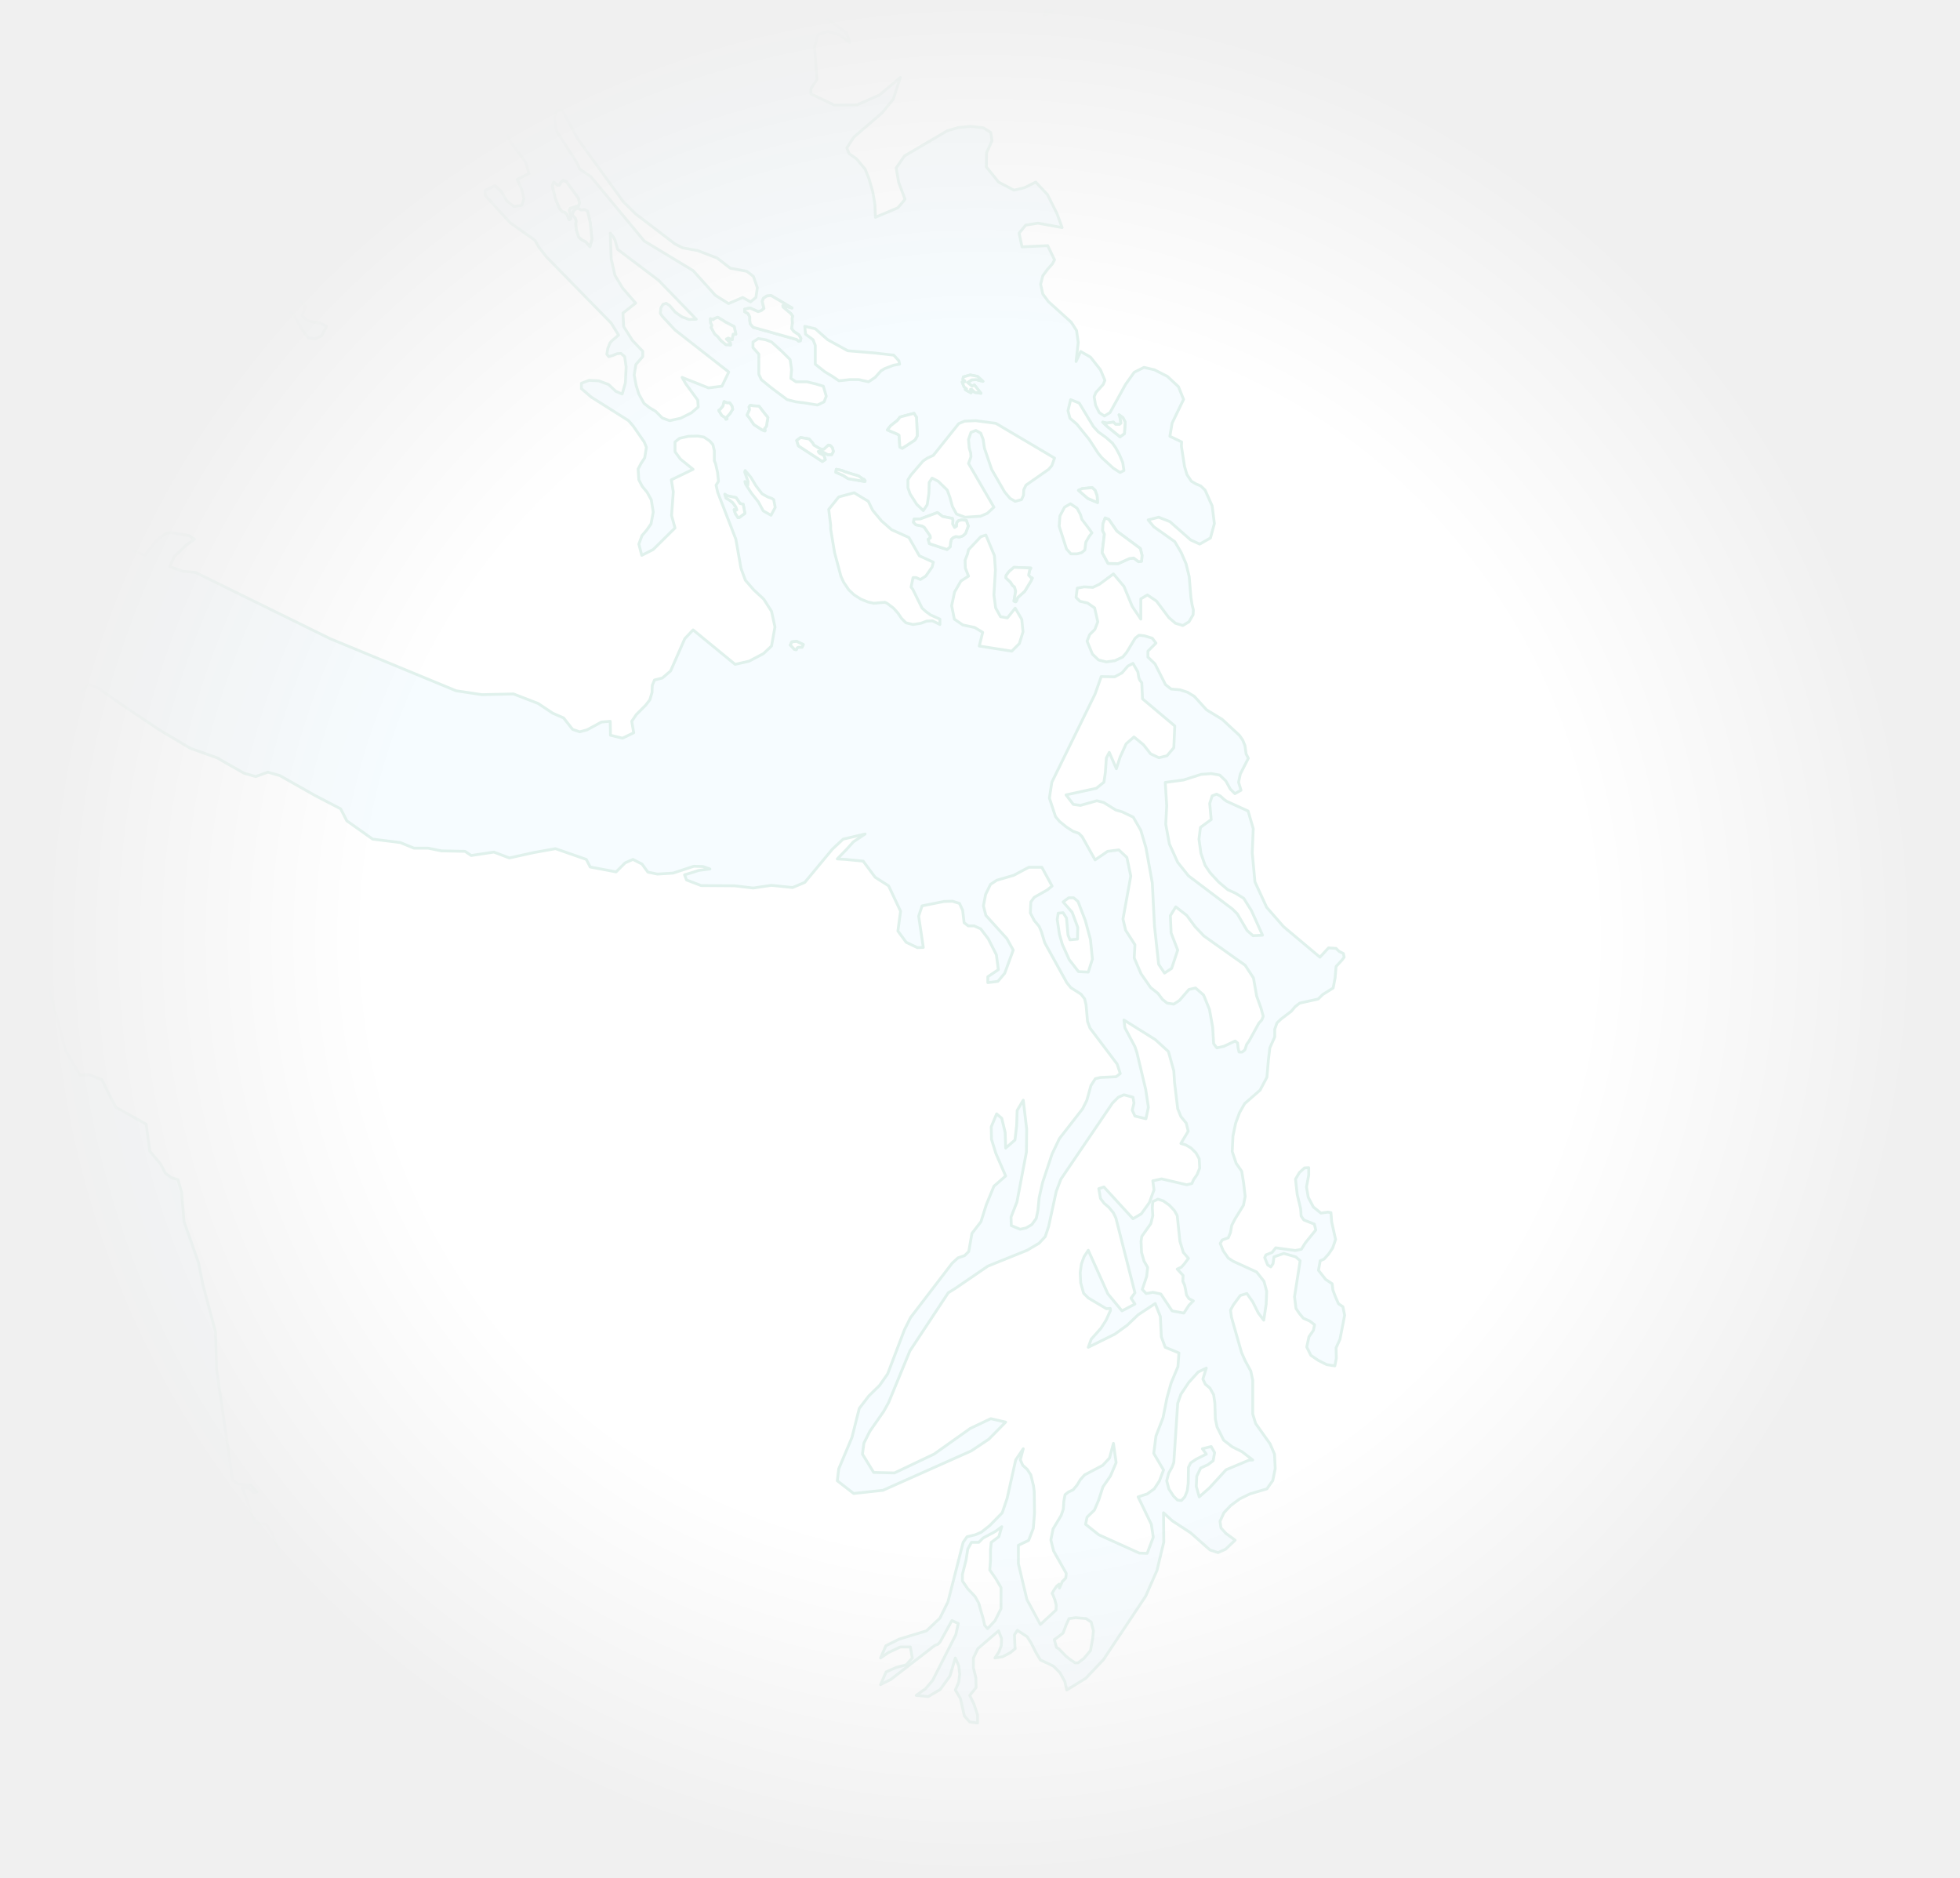
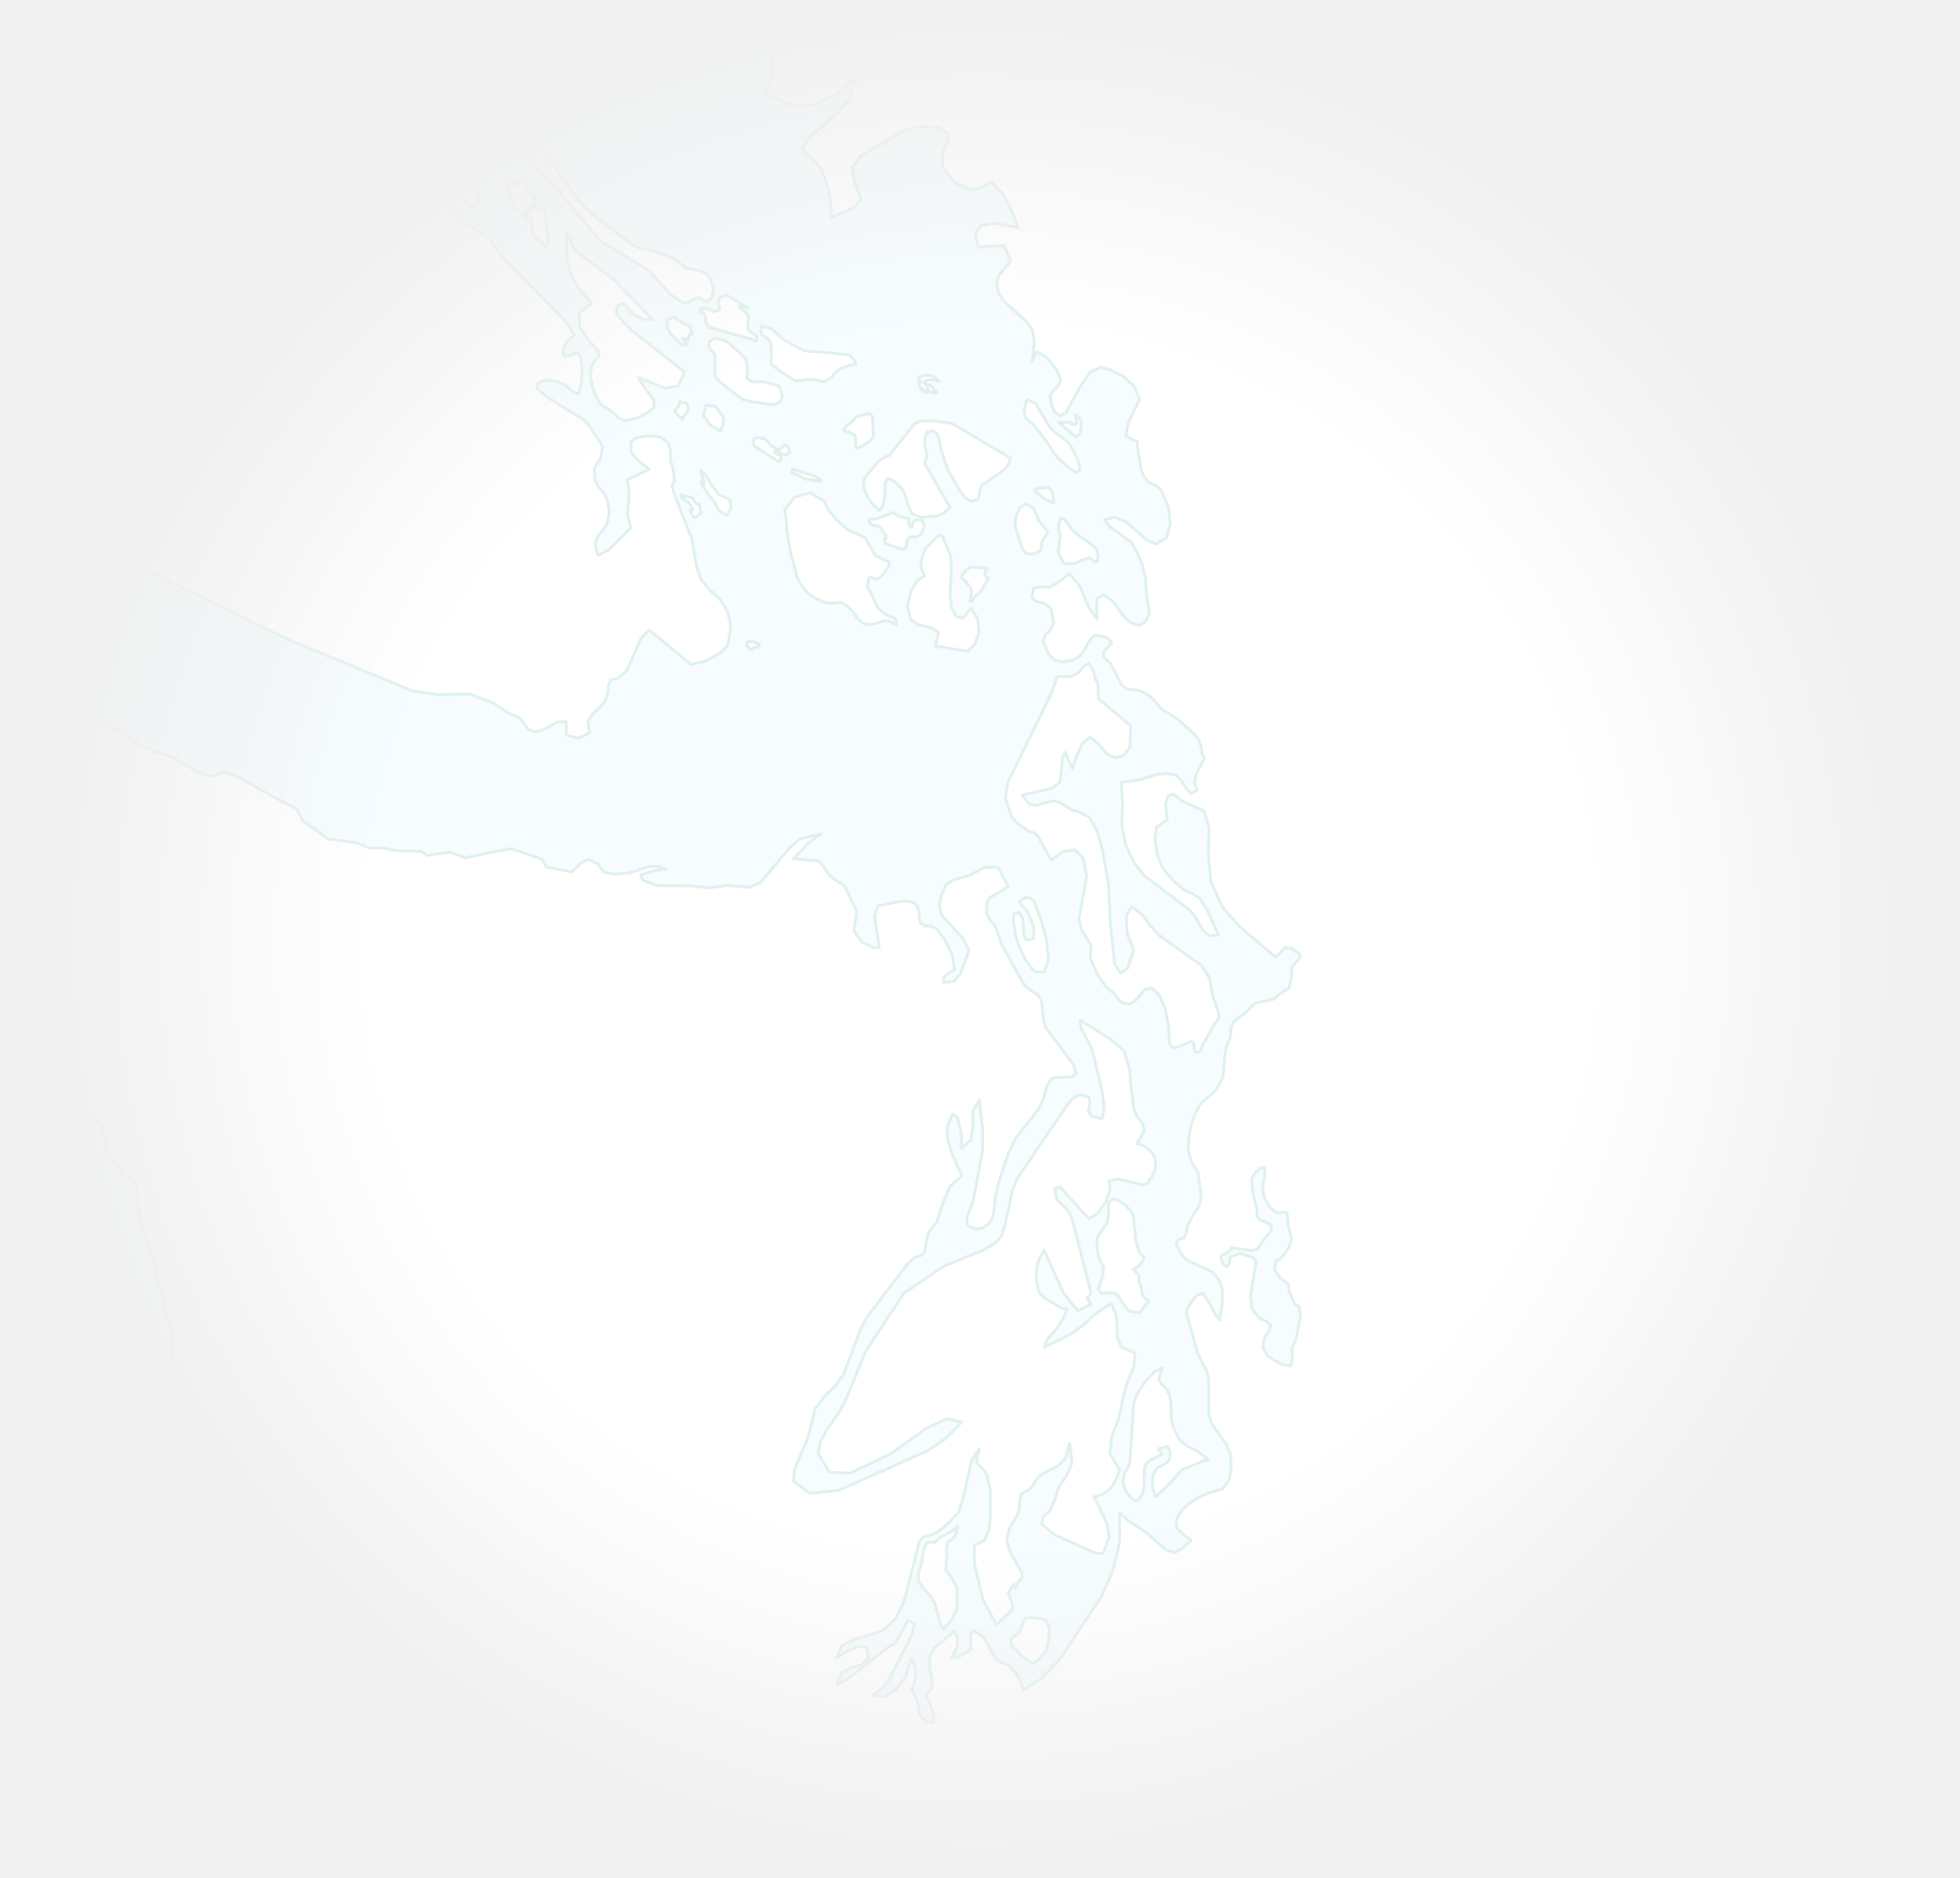
<svg xmlns="http://www.w3.org/2000/svg" width="802" height="768" viewBox="0 0 802 768">
  <style>
    
    .land { fill: #ffffff; }
    .water { fill: #f6fcff; }
    .shore { stroke: #e0f1ec; }
  </style>
  <defs>
    <radialGradient id="fade" gradientUnits="userSpaceOnUse" cx="401" cy="384" r="384">
      <stop offset="0.65" stop-color="white" />
      <stop offset="1" stop-color="white" stop-opacity="0" />
    </radialGradient>
    <mask id="map-fade">
      <rect width="802" height="768" fill="url(#fade)" />
    </mask>
  </defs>
  <g mask="url(#map-fade)">
    <rect class="water" width="802" height="768" />
-     <g transform="translate(-40 0)" fill-rule="evenodd" stroke-width="1.15" stroke-linejoin="round">
+     <g transform="translate(-58 0)" fill-rule="evenodd" stroke-width="1.15" stroke-linejoin="round">
      <g class="land shore">
        <path d="M844.0 -2.0 844.0 770.0 179.2 770.0 178.8 768.3 175.3 756.5 176.1 752.5 179.3 748.1 183.8 752.0 182.3 759.1 186.7 765.2 187.7 770.0 189.4 770.0 190.8 769.8 191.3 770.0 200.2 770.0 200.1 767.6 198.6 764.8 196.5 761.5 191.0 764.1 191.5 759.7 193.2 754.8 196.1 752.6 201.8 752.2 204.9 750.8 211.2 746.2 228.5 738.7 243.2 733.1 240.0 731.1 236.4 732.5 231.5 729.7 213.9 730.1 212.7 728.8 215.0 728.7 219.8 726.4 210.7 725.1 200.5 725.2 199.1 721.9 200.5 717.0 197.3 711.0 193.2 709.4 189.2 708.0 183.9 706.9 178.2 706.3 173.4 708.6 171.5 712.2 172.0 714.5 174.0 719.4 173.9 724.1 173.6 727.2 174.0 730.3 175.2 733.8 176.8 737.1 179.5 736.6 180.8 737.7 180.6 741.3 177.1 738.8 173.7 737.7 171.5 738.4 170.4 739.8 170.4 742.4 168.3 743.2 165.0 743.8 165.7 740.6 165.5 738.4 165.6 734.8 166.4 725.9 166.4 706.6 165.9 698.7 164.9 685.8 160.5 660.0 157.9 647.5 154.5 635.8 151.3 627.2 148.9 623.5 144.2 623.2 143.2 619.9 139.2 608.6 141.9 608.8 143.7 610.6 145.1 610.4 142.7 607.6 137.3 607.1 135.2 605.6 128.6 560.1 128.2 545.0 123.0 525.5 121.2 516.5 115.3 499.8 114.3 487.8 112.8 482.6 110.1 481.8 107.6 479.9 105.7 476.2 101.3 471.0 99.8 459.9 87.4 453.0 84.2 446.8 81.7 441.7 76.3 439.6 72.8 440.0 66.7 429.5 62.9 414.7 59.5 403.0 57.1 391.1 54.8 376.2 55.7 367.9 48.6 352.0 46.1 345.5 49.4 343.6 53.5 338.6 55.7 331.7 55.7 330.0 54.6 327.8 52.3 321.3 52.7 320.0 55.8 319.2 57.2 315.7 57.1 308.9 57.8 306.0 61.0 301.1 61.7 297.8 59.8 296.3 60.0 293.4 58.1 292.8 55.8 292.0 52.9 288.9 49.6 285.6 47.0 281.1 47.6 275.9 54.2 274.9 61.7 276.5 66.7 277.4 70.7 281.9 73.2 282.8 76.3 280.0 80.2 281.5 89.4 288.0 105.2 298.6 117.8 306.1 129.0 310.1 131.0 311.3 139.8 316.3 144.6 317.7 149.6 315.9 154.5 317.3 169.0 325.5 179.4 330.9 181.9 335.8 192.5 343.3 203.8 344.7 209.4 347.0 215.2 347.0 220.6 348.1 230.3 348.3 232.8 350.0 242.1 348.6 248.4 351.0 258.4 348.8 267.3 347.2 279.9 351.6 281.5 354.7 292.1 356.7 295.8 353.0 299.0 351.6 302.7 353.5 305.1 356.8 309.0 357.6 315.4 357.2 323.9 354.4 327.6 354.5 330.5 355.5 325.9 356.1 322.8 357.1 320.1 357.9 320.9 360.0 326.9 362.3 340.6 362.4 348.2 363.3 355.6 362.2 364.3 363.1 369.3 361.0 380.6 347.4 385.0 343.3 394.0 341.2 391.9 342.6 389.2 344.4 386.2 347.7 382.6 351.4 386.0 351.6 393.2 352.3 398.1 358.9 403.6 362.4 408.5 372.8 407.4 380.9 410.8 385.5 415.4 387.7 417.8 387.6 415.9 374.8 417.3 370.6 426.3 368.8 429.7 368.7 432.6 369.6 433.9 372.4 434.5 377.5 436.2 378.8 438.6 378.8 441.3 380.0 444.4 384.1 447.7 390.6 448.5 396.7 444.2 399.6 444.2 402.0 448.3 401.5 451.1 398.2 454.6 388.7 452.0 384.0 443.4 374.5 442.4 370.6 443.3 365.9 445.3 361.8 447.9 360.1 454.8 358.1 461.0 354.8 466.3 354.8 470.5 362.5 468.5 364.1 463.2 367.1 461.8 369.0 461.6 373.5 463.2 376.6 465.2 379.0 466.1 381.1 467.5 385.7 476.5 402.0 478.2 404.1 482.3 406.7 483.8 408.6 484.4 411.1 485.0 417.9 486.0 420.6 497.1 435.3 498.4 439.2 496.7 440.5 490.3 440.8 488.2 441.3 486.4 444.1 484.7 450.2 483.0 453.6 473.5 465.8 470.5 472.1 466.6 483.8 465.2 490.0 464.7 495.2 464.0 498.5 462.2 501.0 459.8 502.4 457.4 502.9 453.8 501.4 453.7 497.9 456.1 491.8 460.0 471.3 460.1 461.9 458.7 450.1 456.2 454.3 456.0 460.5 455.3 466.4 451.5 469.7 451.3 463.3 449.9 457.5 447.8 455.7 445.6 461.0 445.7 466.1 447.5 471.9 451.5 481.1 446.7 485.3 443.6 492.8 441.4 499.8 437.7 504.6 436.4 512.0 434.7 513.7 432.0 514.6 429.6 516.8 412.6 539.0 410.1 544.0 403.2 562.1 399.9 566.8 395.5 571.1 391.6 576.2 388.6 588.1 383.2 600.9 382.6 605.8 389.3 611.0 401.3 609.7 437.4 593.6 444.6 588.8 451.5 581.8 445.4 580.4 437.0 584.4 422.2 594.9 406.0 602.6 397.5 602.4 392.9 594.9 393.5 590.4 395.9 585.6 401.6 577.4 403.6 573.8 412.3 552.7 428.0 528.9 430.9 527.1 444.2 518.0 460.3 511.5 465.2 508.6 467.7 505.9 469.1 501.7 472.2 487.4 474.1 482.4 495.2 451.3 497.6 448.9 499.9 447.9 503.6 448.9 504.0 451.3 503.3 454.2 504.4 456.6 508.9 457.7 509.9 453.0 508.8 445.7 505.2 430.6 504.4 428.2 500.3 420.5 499.9 417.3 512.7 425.3 518.1 430.2 520.3 438.1 520.6 442.8 521.9 453.6 523.2 456.8 525.4 459.5 526.2 462.8 523.2 467.8 525.2 468.4 527.4 469.7 529.4 471.7 530.7 474.1 530.9 477.9 529.8 480.6 528.4 482.6 527.7 484.2 525.6 484.7 515.3 482.3 511.7 483.1 512.2 486.8 510.3 492.0 507.0 496.6 503.6 498.6 491.7 485.6 489.6 486.3 490.3 490.3 491.8 492.3 493.7 493.9 495.6 496.2 496.6 498.3 504.4 528.9 502.8 531.1 504.4 533.5 499.1 536.3 493.3 529.3 485.3 511.5 483.6 514.1 482.5 517.1 482.0 520.6 482.2 524.8 483.4 529.1 485.3 531.0 492.7 535.4 494.3 535.3 494.4 536.1 492.6 540.1 490.5 543.4 486.5 547.9 485.3 551.2 496.2 545.8 501.2 542.2 505.7 537.9 512.7 533.3 514.8 538.6 515.2 546.9 516.8 551.2 522.4 553.5 522.0 559.1 519.2 565.8 517.5 571.9 515.9 580.0 513.0 587.5 512.1 594.6 516.1 601.4 514.4 605.9 512.3 609.1 509.4 611.2 505.7 612.4 511.1 623.6 511.9 628.9 509.4 635.5 506.2 635.4 489.6 627.9 484.2 623.6 484.8 620.7 487.8 617.8 489.6 613.6 491.3 608.3 494.4 603.8 496.7 598.4 495.6 590.5 494.0 596.5 491.2 599.5 483.8 603.4 482.1 605.3 480.7 607.6 479.1 609.5 477.2 610.4 475.8 611.5 475.3 614.2 475.1 617.4 474.2 620.0 470.9 625.5 470.0 630.0 471.1 634.5 476.3 643.7 476.1 645.6 474.7 647.0 473.5 649.7 473.4 648.1 472.4 648.9 471.2 650.6 470.5 651.9 470.9 652.6 471.6 654.4 472.2 656.7 472.1 658.7 465.7 664.6 460.2 654.4 456.7 639.7 456.7 632.2 460.9 630.2 462.8 625.3 463.3 619.1 463.2 610.3 462.9 607.9 461.8 603.4 460.3 601.1 458.5 599.5 457.5 597.2 458.7 592.7 455.6 597.3 452.1 613.0 450.1 618.9 444.9 624.2 441.6 626.8 439.1 627.9 435.7 628.7 434.1 631.0 427.9 655.3 424.6 662.0 419.1 667.2 407.9 670.6 402.5 673.3 400.3 678.3 403.5 676.1 408.4 673.8 412.5 673.8 413.3 678.3 410.8 681.1 406.7 682.2 402.6 684.0 400.3 689.2 404.5 687.1 422.6 673.1 423.8 672.7 424.7 671.7 429.5 663.0 432.1 664.2 431.1 668.8 421.6 687.5 418.7 690.9 414.9 693.6 419.8 694.1 424.7 691.2 428.7 685.7 430.9 678.3 432.3 681.5 432.7 684.9 432.3 688.2 430.9 691.4 433.0 694.9 434.6 702.0 436.8 704.5 440.0 704.9 440.0 701.6 438.5 697.1 436.8 693.6 439.4 690.4 439.3 686.4 438.3 682.3 438.3 678.3 440.1 674.5 448.6 667.2 449.8 670.3 449.7 673.3 448.7 675.9 447.1 678.3 450.2 677.8 453.3 676.2 455.4 674.5 455.3 673.7 455.1 668.8 456.3 667.0 460.3 669.6 462.0 672.3 463.8 675.9 465.7 679.1 471.0 681.6 473.7 684.3 475.7 687.9 476.5 691.4 484.3 686.6 491.5 679.0 508.8 653.0 513.4 642.5 516.2 630.9 516.1 618.9 519.7 622.2 527.2 627.1 535.1 634.1 538.4 635.2 541.5 633.8 545.4 630.1 541.7 627.4 539.6 625.1 539.2 622.4 540.8 618.9 543.5 616.0 547.3 613.2 551.4 611.2 558.4 609.1 560.8 605.7 561.8 600.8 561.5 594.9 559.7 590.7 553.8 582.4 552.6 578.5 552.6 564.7 551.8 560.9 549.5 556.7 548.0 553.3 543.9 538.9 543.5 536.0 544.7 533.8 547.5 530.0 550.2 529.2 552.6 532.6 554.9 537.2 557.1 540.1 558.1 533.5 558.3 528.3 557.2 524.2 554.2 520.4 544.6 516.0 542.6 514.7 540.5 511.7 539.3 508.7 540.1 507.3 542.6 506.4 543.5 504.2 544.0 501.3 545.4 498.6 548.8 493.1 549.5 489.5 548.9 484.2 548.1 479.2 545.8 475.9 544.2 471.1 544.5 464.8 545.6 459.5 547.2 455.2 549.3 451.5 555.6 446.0 558.4 440.7 559.0 433.7 559.6 428.7 561.6 424.2 561.6 421.1 562.5 418.5 564.2 416.9 568.4 413.7 569.9 411.9 571.8 410.4 579.4 408.7 581.2 406.9 585.5 404.2 586.3 400.1 586.7 395.4 588.1 393.9 589.1 392.8 590.0 391.6 589.7 390.1 587.9 389.2 586.7 388.0 583.6 387.8 580.1 391.6 565.2 379.1 558.3 371.2 553.5 360.8 552.4 348.9 552.8 339.0 550.7 331.8 541.9 327.8 540.8 327.0 539.4 325.7 537.8 324.9 536.0 325.6 535.0 328.7 535.6 335.3 531.2 338.5 530.6 343.3 531.4 349.1 533.1 354.0 535.2 357.1 538.6 360.8 542.4 364.0 545.5 365.4 548.9 367.5 552.1 372.6 556.6 382.6 552.7 382.8 550.3 380.7 546.3 373.9 544.3 371.9 526.3 358.3 521.9 352.8 518.5 345.3 517.0 337.2 517.4 329.6 516.8 320.1 524.3 319.1 531.5 316.8 535.7 316.5 539.1 317.1 541.6 319.5 543.4 322.8 545.3 324.7 547.8 323.3 546.8 320.0 547.5 316.7 550.8 310.2 549.9 308.5 549.4 305.0 548.5 302.8 547.2 300.9 540.1 294.3 533.7 290.4 528.7 284.9 525.9 283.2 522.8 282.2 519.2 281.9 516.9 280.1 512.6 271.6 509.7 268.8 509.7 266.4 513.0 263.1 511.5 261.1 508.2 260.1 506.0 259.9 504.5 261.1 501.0 266.9 499.4 268.8 496.2 270.3 492.7 270.8 489.5 270.0 487.0 267.6 484.8 262.3 485.9 259.6 488.0 257.5 489.2 254.4 487.9 248.7 485.0 246.7 481.9 246.0 480.3 244.4 480.8 240.6 483.6 240.1 487.2 240.3 489.9 239.0 495.6 234.8 499.9 239.9 503.3 248.1 506.8 253.3 506.8 245.0 509.5 243.4 513.2 245.9 518.3 252.7 521.0 255.0 524.0 255.9 526.5 254.4 528.2 251.5 528.3 249.5 527.8 247.5 527.3 244.4 526.6 235.9 525.3 230.6 523.3 226.0 520.7 221.6 512.1 215.5 509.8 212.7 514.1 211.6 518.7 213.4 527.2 220.9 530.9 222.6 535.3 220.1 536.9 214.2 536.0 207.0 533.1 200.5 531.3 198.8 529.4 198.0 527.5 196.9 525.7 194.2 524.7 190.9 523.4 182.5 523.5 180.8 518.7 178.5 519.6 173.1 524.3 163.4 522.2 158.2 517.7 154.0 512.4 151.3 508.1 150.3 504.1 152.3 500.6 157.2 494.2 168.8 491.9 170.2 489.8 168.8 488.3 165.8 487.7 162.3 488.4 160.6 491.4 157.3 492.1 155.6 490.3 151.3 486.2 146.1 482.2 143.8 480.3 147.9 481.2 140.1 480.5 135.2 478.3 131.8 469.0 123.4 466.7 120.3 465.8 116.3 466.7 112.8 468.7 110.1 470.6 108.0 471.5 106.3 468.7 100.5 458.2 101.0 457.0 95.4 459.7 92.1 464.7 91.3 474.6 93.1 472.5 87.4 470.0 82.4 468.6 79.6 463.8 74.5 459.2 76.8 454.9 77.8 448.6 74.5 443.6 68.3 443.7 62.5 445.9 57.6 445.4 54.2 442.4 52.3 437.1 51.7 432.1 52.2 427.6 53.5 410.1 63.8 406.7 68.7 407.7 74.5 410.3 81.5 409.6 82.4 407.4 85.0 398.2 88.9 398.0 83.8 397.8 82.4 397.1 78.4 395.6 73.2 394.0 69.2 390.5 65.0 387.4 62.8 386.5 60.5 389.4 56.1 400.9 46.2 405.5 40.6 408.4 31.7 399.8 38.9 390.7 42.9 381.4 43.0 371.8 38.4 371.8 36.3 374.3 32.5 373.3 19.2 374.7 14.2 378.7 12.8 383.6 14.3 387.7 17.4 386.5 13.6 379.6 8.4 372.0 4.3 366.7 0.0 366.1 -2.0Z" />
        <path d="M262.8 28.5 266.4 30.1 268.0 32.7 268.0 36.1 266.2 37.5 264.9 37.2 263.5 37.4 260.5 38.3 256.8 38.8 251.0 37.3 236.8 31.7 232.7 27.7 231.6 24.2 231.9 22.6 231.4 21.3 230.9 20.6 231.1 19.0 232.4 17.2 238.8 15.6 240.9 16.4 242.2 19.0 244.0 21.1 252.7 25.9Z" />
        <path d="M554.2 407.5 556.0 412.5 556.9 415.8 556.3 417.3 555.1 418.6 551.1 425.9 550.1 427.3 549.4 429.5 548.3 430.4 547.0 430.4 546.6 428.7 546.4 426.7 545.4 425.9 540.7 428.1 537.9 428.7 536.6 427.0 536.2 420.2 534.9 413.0 532.5 407.1 529.2 404.2 526.5 404.8 522.6 409.3 520.3 410.8 517.6 410.4 515.7 408.9 513.8 406.4 510.8 404.0 506.9 398.4 504.1 391.9 504.4 386.5 500.6 380.6 499.5 376.0 502.7 358.4 501.1 350.8 497.8 347.7 493.2 348.3 488.1 351.8 482.8 342.3 481.4 340.9 479.1 340.1 476.3 338.3 473.6 336.1 471.9 334.1 469.4 326.5 470.4 320.0 488.1 283.9 490.6 276.8 496.1 276.9 499.1 275.3 501.5 272.5 503.6 271.4 505.6 274.9 506.0 277.3 506.4 278.3 507.2 279.3 507.5 285.9 520.7 297.0 520.3 305.9 517.5 309.2 514.2 310.0 510.8 308.4 507.9 304.7 504.0 301.5 500.8 304.3 498.3 309.8 496.8 314.5 493.9 307.8 492.7 310.1 492.3 316.0 491.7 320.0 488.6 322.5 476.2 325.2 479.2 329.1 482.1 329.5 488.8 327.6 491.6 328.3 496.6 331.4 499.1 332.1 503.7 334.3 506.8 339.7 508.9 346.8 511.5 361.2 512.4 378.9 514.1 394.5 516.5 398.1 519.4 396.2 521.9 388.7 519.2 381.7 518.9 374.6 521.1 371.0 525.6 374.5 529.0 379.1 532.6 382.9 549.5 394.9 552.9 400.1Z" />
        <path d="M412.8 240.2 413.5 241.1 417.3 248.8 419.0 250.3 420.8 251.6 424.6 253.3 424.6 255.5 421.6 254.0 419.2 254.1 416.8 255.0 413.6 255.5 410.7 254.8 408.9 253.0 407.4 250.8 405.6 248.8 403.1 246.9 402.1 246.4 397.5 246.8 395.2 246.3 392.2 245.1 389.4 243.3 387.3 241.3 385.2 238.2 384.1 235.8 381.5 226.1 379.9 216.5 379.9 214.9 379.1 208.4 383.2 203.3 389.5 201.6 395.3 205.1 397.1 208.8 400.7 213.1 404.8 216.7 411.9 219.9 416.2 227.4 421.9 230.0 421.4 232.0 418.8 235.7 416.6 237.1 414.9 236.3 413.6 236.3Z" />
        <path d="M471.5 187.4 470.4 190.5 469.1 192.0 459.8 198.5 458.9 200.4 458.8 202.6 458.0 204.4 455.4 205.1 453.3 203.9 451.1 201.3 445.8 192.1 442.8 183.3 442.3 179.8 441.3 177.2 439.3 176.1 437.3 176.9 436.3 179.8 436.6 183.4 437.2 185.3 437.3 186.9 436.3 189.6 446.7 207.5 444.0 210.0 441.2 211.2 434.9 211.6 431.4 210.3 429.7 207.2 428.7 203.5 427.6 200.5 423.9 196.9 421.4 195.6 420.2 197.4 420.1 201.8 419.4 206.5 417.8 208.9 415.1 206.3 412.4 202.1 411.5 199.5 411.5 196.3 412.7 194.4 417.7 188.6 419.5 187.4 421.9 186.3 432.3 173.3 434.7 172.3 439.2 172.1 447.5 173.2Z" />
        <path d="M338.2 152.2 335.4 158.0 329.9 158.7 319.1 154.4 320.6 157.0 325.5 163.7 325.7 166.5 322.9 168.9 318.5 171.1 314.0 172.1 311.0 171.0 308.3 168.3 305.8 166.8 303.5 165.0 301.4 161.2 300.3 157.7 299.5 153.4 300.2 149.1 303.0 145.9 303.0 143.7 298.8 139.3 295.2 133.6 294.9 128.1 300.1 124.0 294.8 117.9 291.6 112.6 290.1 105.9 289.7 95.4 290.9 96.8 291.7 98.4 292.7 102.0 309.5 114.7 324.9 130.6 321.9 130.7 319.0 129.6 316.3 127.7 314.0 125.0 312.6 124.1 311.3 124.5 310.4 126.0 310.2 128.2 311.0 129.4 316.2 135.0Z" />
        <path d="M475.0 369.0 477.3 367.3 479.3 367.3 481.1 368.8 484.1 376.6 486.2 384.4 487.0 392.4 485.3 397.7 481.3 397.5 477.5 392.6 474.7 386.4 473.5 382.2 472.6 376.2 473.0 373.6 475.0 373.4 476.4 375.6 477.0 382.5 477.8 384.5 480.9 384.2 481.0 379.4 478.7 373.2Z" />
        <path d="M482.7 212.5 485.9 216.7 486.8 218.0 485.7 219.4 484.3 221.8 483.9 225.0 482.6 226.1 480.7 226.6 478.2 226.6 476.4 224.6 473.4 215.3 473.7 211.1 475.6 207.5 478.0 206.1 480.7 207.9 482.1 210.5Z" />
        <path d="M355.8 203.9 356.6 204.4 357.2 207.6 355.5 210.8 352.3 209.0 350.3 205.3 347.5 201.8 345.1 198.1 344.8 197.0 346.0 198.5 346.1 197.0 344.7 193.1 344.9 192.5 347.2 195.2 349.3 198.7 351.8 202.0 354.1 203.3Z" />
        <path d="M498.1 186.1 499.4 189.2 499.9 192.5 498.3 193.3 495.5 191.5 490.9 187.3 489.4 185.5 485.7 179.8 480.6 173.5 477.8 171.1 477.0 168.0 478.1 163.5 481.6 164.9 487.4 174.5 489.4 176.7 492.6 179.0 495.2 181.3 496.6 183.3Z" />
        <path d="M480.2 661.8 484.4 662.2 486.5 663.6 487.4 667.2 487.1 670.4 486.2 675.3 483.5 678.5 481.1 680.3 479.9 680.3 478.0 679.0 476.2 677.6 473.2 674.5 472.3 674.0 471.4 670.8 473.2 669.5 475.0 668.1 476.2 664.9 477.4 662.2Z" />
        <path d="M355.7 139.9 360.2 144.0 363.3 147.1 363.9 151.2 363.6 154.8 365.7 156.2 370.2 156.2 373.9 157.1 376.9 158.0 378.1 162.1 377.2 164.4 374.5 165.7 369.0 164.8 365.7 164.4 362.1 163.5 356.6 159.4 354.8 158.0 351.5 155.3 350.5 153.1 350.5 147.6 350.5 144.9 348.1 142.2 348.1 139.9 350.3 138.5 353.3 139.0Z" />
        <path d="M398.1 154.4 395.4 156.2 391.4 155.3 387.8 155.3 383.3 155.8 380.5 153.9 377.5 152.1 373.6 149.0 373.6 145.8 373.6 143.5 373.6 141.3 372.7 139.0 370.8 137.6 369.6 136.7 369.3 133.5 373.6 134.5 378.7 139.0 386.9 143.5 397.8 144.4 405.7 145.3 407.8 147.6 408.1 149.0 405.7 149.4 402.0 150.8 400.5 151.7Z" />
        <path d="M538.0 583.8 540.7 589.2 544.2 591.9 548.2 593.9 552.6 597.3 551.0 597.4 541.7 601.3 534.9 608.7 530.7 612.4 529.5 608.1 529.7 603.9 531.3 600.6 534.3 599.2 536.4 597.6 537.0 594.3 535.6 591.8 532.0 592.7 533.6 594.9 529.4 597.0 527.2 598.5 526.3 600.3 526.2 606.8 525.8 609.9 524.8 612.4 523.4 613.9 521.8 613.7 520.2 612.1 518.3 609.2 517.4 605.8 518.2 602.7 519.6 600.2 520.3 598.3 521.9 574.1 523.2 570.4 526.4 565.6 530.3 561.3 533.6 559.7 532.2 564.2 533.2 566.3 535.1 567.9 536.6 570.6 537.1 574.0 537.3 580.5Z" />
        <path d="M524.7 525.7 525.1 527.5 525.5 529.8 526.5 531.3 528.3 532.2 526.5 534.0 524.4 537.2 519.6 536.3 515.0 529.4 511.8 528.7 509.0 529.2 507.4 527.5 509.2 522.2 509.6 518.5 508.1 515.9 507.1 512.4 506.9 507.8 507.2 505.8 510.9 500.6 511.7 497.4 511.5 494.1 511.7 491.6 513.8 490.6 516.0 491.3 518.4 493.0 520.5 495.2 521.7 497.3 522.8 507.8 524.2 512.4 526.3 514.8 524.5 517.2 523.4 518.4 521.7 519.2 524.1 521.8 524.0 524.2Z" />
        <path d="M446.7 243.4 447.4 248.7 449.4 252.3 452.2 252.8 455.4 248.8 458.1 253.4 458.6 258.5 457.1 263.3 454.0 266.4 440.7 264.3 442.1 258.7 438.8 256.7 434.0 255.7 430.5 253.3 429.4 247.8 430.6 242.2 433.2 237.7 436.3 235.7 435.0 232.4 434.9 229.2 435.9 226.6 436.3 224.9 441.3 219.6 443.4 218.9 446.9 227.3 447.3 233.2Z" />
        <path d="M277.2 69.2 276.2 66.8 267.8 53.7 266.8 48.0 268.0 45.0 270.2 45.3 276.3 56.7 295.1 82.6 300.2 87.6 316.2 99.8 319.3 101.4 325.4 102.5 333.5 105.6 338.8 109.7 345.6 111.0 348.3 113.1 349.9 117.7 349.3 121.7 347.1 123.5 343.9 121.7 338.1 124.2 332.7 120.8 323.6 110.7 303.6 98.6 281.7 72.2Z" />
        <path d="M445.3 634.1 445.3 638.2 445.0 642.3 447.5 645.9 449.6 649.5 449.6 653.6 449.6 658.1 447.1 663.1 444.1 666.3 442.9 664.9 442.3 662.2 441.1 658.1 440.5 655.9 439.0 653.2 436.0 650.0 433.8 646.8 433.8 644.1 435.3 638.2 436.0 633.7 437.5 631.0 440.5 631.0 442.3 629.2 445.9 627.3 447.5 626.4 449.9 624.6 448.7 628.7 445.6 631.0Z" />
        <path d="M348.4 241.3 352.5 245.1 355.7 250.1 357.1 256.5 355.7 264.3 352.4 267.4 346.5 270.5 340.8 271.8 323.6 257.7 320.2 261.3 314.4 274.5 311.0 277.4 307.8 278.2 306.9 280.4 306.8 283.3 305.9 286.3 304.2 288.5 300.4 292.3 298.5 295.1 299.3 299.8 294.7 302.0 289.8 300.8 289.7 295.1 286.1 295.4 280.2 298.6 277.2 299.4 274.3 298.4 270.6 293.7 266.2 291.8 260.2 287.8 250.1 283.9 237.2 284.2 226.6 282.6 175.1 261.3 120.0 234.2 114.6 233.7 109.5 231.8 111.3 227.7 116.0 223.2 119.6 220.6 117.3 219.1 110.2 217.9 108.0 218.2 105.4 219.9 103.2 222.1 99.3 227.1 97.6 226.5 93.4 224.9 60.9 216.6 46.8 209.2 38.6 203.2 32.1 195.4 28.6 192.9 -2.0 179.2 -2.0 91.6 6.8 88.9 14.4 83.0 22.0 73.5 27.9 61.4 30.3 48.3 31.9 42.6 34.9 37.3 36.5 31.3 32.3 19.6 30.3 1.1 29.0 2.3 27.7 3.8 26.6 5.7 25.9 7.8 26.0 10.3 27.4 22.0 27.4 35.2 26.1 41.6 23.1 46.7 19.7 51.3 17.1 56.1 15.1 69.7 13.3 75.5 9.0 77.9 5.4 79.1 -2.0 82.9 -2.0 -2.0 167.2 -2.0 168.0 -1.6 170.8 -1.7 171.8 -2.0 181.0 -2.0 185.1 0.4 188.0 1.1 201.2 1.3 208.0 2.9 212.9 6.7 214.0 8.6 214.8 11.1 214.7 13.3 210.9 15.0 211.3 17.0 213.6 21.0 218.0 34.1 221.0 36.8 223.6 37.2 228.1 36.3 237.1 39.2 239.9 38.4 243.1 42.0 244.9 46.7 246.5 52.1 248.7 57.9 255.2 66.5 256.4 71.0 251.6 73.4 253.5 77.5 254.4 81.3 253.5 84.0 250.3 84.5 247.3 82.1 245.1 78.3 242.6 75.9 238.5 77.9 238.5 79.9 248.7 91.1 258.9 98.3 260.4 101.0 263.6 105.1 290.1 132.2 293.1 137.1 290.5 139.3 289.6 140.3 288.7 142.6 288.3 144.9 289.1 145.9 290.8 145.4 292.5 144.7 294.1 144.6 295.6 145.9 296.2 150.1 295.9 156.6 294.6 161.2 292.0 160.1 289.0 157.3 285.0 155.8 281.0 155.6 277.9 156.8 277.9 159.0 282.0 162.5 297.2 172.1 299.1 174.3 303.6 180.8 304.5 183.0 303.8 187.3 302.3 189.6 301.1 191.9 301.4 196.3 302.8 199.0 304.8 201.4 306.5 204.5 307.3 209.5 306.4 214.3 304.6 216.9 302.7 219.1 301.4 222.6 302.6 227.2 307.3 224.8 316.2 216.0 314.8 210.9 315.5 201.2 314.7 196.3 323.6 192.0 318.4 187.8 316.2 184.8 316.2 180.8 318.1 179.3 321.7 178.5 325.5 178.4 328.0 178.8 330.4 180.4 331.7 181.9 332.3 184.4 332.3 188.5 332.8 189.7 333.6 193.2 334.0 196.9 333.0 198.5 333.7 201.5 341.1 220.6 343.2 232.5 345.0 237.4Z" />
        <path d="M364.0 262.6 366.0 262.4 368.7 263.7 368.2 264.8 366.9 264.8 366.4 264.9 366.1 265.2 366.0 265.6 365.8 265.8 365.1 265.7 363.4 263.9Z" />
        <path d="M460.9 235.3 461.8 236.3 462.4 236.5 461.9 237.6 459.3 241.9 456.4 244.5 455.9 245.9 455.6 246.2 454.9 245.9 455.6 241.8 455.1 240.1 454.3 239.5 453.5 238.2 451.6 236.4 451.7 235.4 452.9 233.8 454.9 232.1 461.8 232.4 461.3 233.3Z" />
        <path d="M506.6 224.4 507.3 227.2 507.1 229.6 505.9 229.8 503.9 228.3 502.2 228.5 497.5 230.6 493.4 230.5 491.0 226.1 491.9 218.5 491.2 217.1 491.3 214.3 492.2 211.9 493.7 212.5 497.0 217.3Z" />
        <path d="M432.2 213.0 433.6 212.7 435.4 212.9 436.2 215.2 435.1 218.2 434.0 219.2 433.3 219.5 432.5 219.7 431.1 219.5 430.1 219.9 429.3 220.6 429.0 221.7 428.8 223.7 427.5 224.8 420.3 222.4 419.8 220.6 420.7 220.1 420.6 219.2 418.2 215.7 417.3 215.2 414.8 214.7 413.8 213.7 414.0 212.4 416.6 212.3 423.6 209.7 425.7 211.3 429.7 212.1 429.9 212.8 429.8 214.4 430.6 215.8 431.4 215.3 431.5 213.8Z" />
        <path d="M342.8 206.0 344.1 206.3 344.8 210.0 342.4 211.8 342.0 211.8 341.9 211.6 340.9 210.1 340.4 208.5 341.0 208.8 341.5 208.6 341.1 207.4 339.8 205.6 338.5 204.6 337.1 203.8 336.6 202.2 337.4 202.8 341.2 203.6Z" />
        <path d="M488.1 200.6 488.9 202.8 489.1 205.6 485.1 203.9 481.3 200.6 482.8 199.9 486.9 199.5Z" />
        <path d="M392.8 195.8 393.5 196.1 394.0 196.7 393.9 197.0 387.0 195.8 385.0 194.5 382.0 193.2 382.2 192.0 384.6 192.5 385.7 193.0 388.9 194.0 391.3 194.7Z" />
        <path d="M380.6 183.2 381.0 184.7 380.3 186.0 378.7 186.0 376.5 184.8 374.8 184.7 375.3 185.4 377.1 186.3 377.7 188.0 376.5 188.8 366.7 182.4 366.0 180.2 367.6 179.0 371.1 179.6 372.5 181.2 373.0 182.1 375.7 183.7 377.1 183.8 379.0 182.1 379.8 182.3Z" />
        <path d="M498.3 178.7 493.1 174.5 491.2 172.7 492.9 173.1 495.6 172.7 496.5 173.6 498.1 173.6 498.7 173.1 498.2 170.4 497.9 169.7 499.5 170.9 500.4 172.7 500.1 177.4Z" />
        <path d="M415.3 176.9 415.3 178.4 414.4 180.0 409.2 183.4 408.2 182.9 407.9 178.1 407.2 177.6 403.1 175.9 404.4 174.2 407.2 172.0 408.3 170.6 414.0 169.1 415.0 170.7Z" />
        <path d="M354.2 170.8 353.6 174.4 352.8 175.4 353.1 176.1 353.0 176.3 351.9 175.9 348.5 173.7 346.6 170.9 345.7 169.8 346.7 167.6 346.5 166.5 347.0 165.8 348.0 166.0 350.6 166.2 352.5 168.7Z" />
        <path d="M337.0 171.5 337.0 171.0 335.4 170.0 334.1 167.9 334.6 167.6 335.8 166.2 336.3 164.3 337.4 164.8 338.6 164.8 339.5 166.1 339.8 167.4 338.7 169.2 337.4 170.6 337.5 171.4Z" />
        <path d="M439.5 155.3 437.6 155.4 435.9 156.5 437.8 158.0 438.7 157.5 441.4 160.9 438.8 160.5 437.6 159.3 437.1 159.3 437.7 160.1 437.3 160.7 435.8 159.9 435.0 159.4 435.5 159.1 434.5 158.3 433.7 156.3 434.4 156.3 434.8 156.2 434.8 155.8 434.0 155.3 434.2 154.2 437.0 153.4 440.0 154.0 442.2 156.0Z" />
        <path d="M337.0 141.0 335.0 139.3 333.6 137.6 332.5 136.7 331.0 134.0 331.3 133.1 330.8 132.1 330.7 130.4 331.9 130.8 331.7 130.6 333.7 129.8 336.0 131.2 336.9 131.8 340.4 133.6 341.1 136.7 340.0 136.7 339.8 137.6 339.6 139.0 338.0 138.3 337.2 138.7 338.8 140.2 338.9 141.2 338.0 141.0Z" />
        <path d="M350.2 127.5 351.5 127.1 352.6 126.2 351.9 123.3 352.4 122.0 353.8 121.1 355.5 120.9 364.1 126.0 360.3 125.0 360.4 125.6 363.6 128.3 364.3 129.3 364.1 130.3 364.2 132.2 363.9 134.4 364.8 135.6 366.9 137.0 367.7 138.4 367.5 139.4 366.8 139.6 366.0 138.9 348.2 133.9 347.0 132.5 346.8 131.2 346.8 129.6 346.1 128.3 344.7 127.5 344.7 126.5 346.9 126.0Z" />
        <path d="M279.3 85.8 280.4 86.4 281.5 91.0 282.2 97.8 281.4 100.9 279.7 98.9 278.2 98.2 276.8 97.0 275.9 94.2 275.6 91.6 275.8 90.4 275.4 89.2 274.2 87.9 274.6 86.4 275.9 85.3 276.7 85.3 277.7 85.9Z" />
        <path d="M273.3 85.2 272.9 86.1 273.5 87.8 273.6 89.3 273.0 89.9 272.6 89.3 272.1 87.8 271.1 86.8 270.1 86.6 268.9 85.2 267.3 81.3 266.0 76.1 266.6 74.5 268.0 75.7 268.9 75.8 269.5 74.6 270.4 73.8 271.7 74.3 276.6 81.0 277.1 82.9 276.8 84.1Z" />
        <path d="M364.0 262.6 366.0 262.4 368.7 263.7 368.2 264.8 366.9 264.8 366.4 264.9 366.1 265.2 366.0 265.6 365.8 265.8 365.1 265.7 363.4 263.9Z" />
        <path d="M460.9 235.3 461.8 236.3 462.4 236.5 461.9 237.6 459.3 241.9 456.4 244.5 455.9 245.9 455.6 246.2 454.9 245.9 455.6 241.8 455.1 240.1 454.3 239.5 453.5 238.2 451.6 236.4 451.7 235.4 452.9 233.8 454.9 232.1 461.8 232.4 461.3 233.3Z" />
        <path d="M506.6 224.4 507.3 227.2 507.1 229.6 505.9 229.8 503.9 228.3 502.2 228.5 497.5 230.6 493.4 230.5 491.0 226.1 491.9 218.5 491.2 217.1 491.3 214.3 492.2 211.9 493.7 212.5 497.0 217.3Z" />
        <path d="M432.2 213.0 433.6 212.7 435.4 212.9 436.2 215.2 435.1 218.2 434.0 219.2 433.3 219.5 432.5 219.7 431.1 219.5 430.1 219.9 429.3 220.6 429.0 221.7 428.8 223.7 427.5 224.8 420.3 222.4 419.8 220.6 420.7 220.1 420.6 219.2 418.2 215.7 417.3 215.2 414.8 214.7 413.8 213.7 414.0 212.4 416.6 212.3 423.6 209.7 425.7 211.3 429.7 212.1 429.9 212.8 429.8 214.4 430.6 215.8 431.4 215.3 431.5 213.8Z" />
        <path d="M342.8 206.0 344.1 206.3 344.8 210.0 342.4 211.8 342.0 211.8 341.9 211.6 340.9 210.1 340.4 208.5 341.0 208.8 341.5 208.6 341.1 207.4 339.8 205.6 338.5 204.6 337.1 203.8 336.6 202.2 337.4 202.8 341.2 203.6Z" />
        <path d="M488.1 200.6 488.9 202.8 489.1 205.6 485.1 203.9 481.3 200.6 482.8 199.9 486.9 199.5Z" />
        <path d="M392.8 195.8 393.5 196.1 394.0 196.7 393.9 197.0 387.0 195.8 385.0 194.5 382.0 193.2 382.2 192.0 384.6 192.5 385.7 193.0 388.9 194.0 391.3 194.7Z" />
        <path d="M380.6 183.2 381.0 184.7 380.3 186.0 378.7 186.0 376.5 184.8 374.8 184.7 375.3 185.4 377.1 186.3 377.7 188.0 376.5 188.8 366.7 182.4 366.0 180.2 367.6 179.0 371.1 179.6 372.5 181.2 373.0 182.1 375.7 183.7 377.1 183.8 379.0 182.1 379.8 182.3Z" />
        <path d="M498.3 178.7 493.1 174.5 491.2 172.7 492.9 173.1 495.6 172.7 496.5 173.6 498.1 173.6 498.7 173.1 498.2 170.4 497.9 169.7 499.5 170.9 500.4 172.7 500.1 177.4Z" />
        <path d="M415.3 176.9 415.3 178.4 414.4 180.0 409.2 183.4 408.2 182.9 407.9 178.1 407.2 177.6 403.1 175.9 404.4 174.2 407.2 172.0 408.3 170.6 414.0 169.1 415.0 170.7Z" />
        <path d="M354.2 170.8 353.6 174.4 352.8 175.4 353.1 176.1 353.0 176.3 351.9 175.9 348.5 173.7 346.6 170.9 345.7 169.8 346.7 167.6 346.5 166.5 347.0 165.8 348.0 166.0 350.6 166.2 352.5 168.7Z" />
        <path d="M337.0 171.5 337.0 171.0 335.4 170.0 334.1 167.9 334.6 167.6 335.8 166.2 336.3 164.3 337.4 164.8 338.6 164.8 339.5 166.1 339.8 167.4 338.7 169.2 337.4 170.6 337.5 171.4Z" />
        <path d="M439.5 155.3 437.6 155.4 435.9 156.5 437.8 158.0 438.7 157.5 441.4 160.9 438.8 160.5 437.6 159.3 437.1 159.3 437.7 160.1 437.3 160.7 435.8 159.9 435.0 159.4 435.5 159.1 434.5 158.3 433.7 156.3 434.4 156.3 434.8 156.2 434.8 155.8 434.0 155.3 434.2 154.2 437.0 153.4 440.0 154.0 442.2 156.0Z" />
        <path d="M337.0 141.0 335.0 139.3 333.6 137.6 332.5 136.7 331.0 134.0 331.3 133.1 330.8 132.1 330.7 130.4 331.9 130.8 331.7 130.6 333.7 129.8 336.0 131.2 336.9 131.8 340.4 133.6 341.1 136.7 340.0 136.7 339.8 137.6 339.6 139.0 338.0 138.3 337.2 138.7 338.8 140.2 338.9 141.2 338.0 141.0Z" />
        <path d="M350.2 127.5 351.5 127.1 352.6 126.2 351.9 123.3 352.4 122.0 353.8 121.1 355.5 120.9 364.1 126.0 360.3 125.0 360.4 125.6 363.6 128.3 364.3 129.3 364.1 130.3 364.2 132.2 363.9 134.4 364.8 135.6 366.9 137.0 367.7 138.4 367.5 139.4 366.8 139.6 366.0 138.9 348.2 133.9 347.0 132.5 346.8 131.2 346.8 129.6 346.1 128.3 344.7 127.5 344.7 126.5 346.9 126.0Z" />
        <path d="M279.3 85.8 280.4 86.4 281.5 91.0 282.2 97.8 281.4 100.9 279.7 98.9 278.2 98.2 276.8 97.0 275.9 94.2 275.6 91.6 275.8 90.4 275.4 89.2 274.2 87.9 274.6 86.4 275.9 85.3 276.7 85.3 277.7 85.9Z" />
        <path d="M273.3 85.2 272.9 86.1 273.5 87.8 273.6 89.3 273.0 89.9 272.6 89.3 272.1 87.8 271.1 86.8 270.1 86.6 268.9 85.2 267.3 81.3 266.0 76.1 266.6 74.5 268.0 75.7 268.9 75.8 269.5 74.6 270.4 73.8 271.7 74.3 276.6 81.0 277.1 82.9 276.8 84.1Z" />
      </g>
      <g class="water shore">
        <path d="M558.1 -2.0 555.7 3.8 553.8 4.2 553.1 0.4 554.3 -2.0Z" />
        <path d="M467.1 6.5 467.7 4.7 475.4 -0.7 476.1 -2.0 477.7 -2.0 475.9 0.7 468.7 5.7Z" />
        <path d="M642.5 6.9 641.0 6.4 633.9 6.0 631.9 3.7 635.9 0.9 640.8 0.1 642.8 -1.7 643.0 -2.0 648.2 -2.0 647.7 -1.4 645.5 0.6 641.1 2.2 639.0 3.8Z" />
        <path d="M558.0 513.4 560.5 512.4 562.0 510.5 570.0 511.6 572.5 511.1 574.1 508.5 578.4 503.2 577.8 500.8 573.5 499.1 572.4 497.5 572.2 494.5 570.8 488.7 570.1 482.4 571.7 479.7 573.8 477.8 575.5 477.7 575.5 480.8 574.6 485.6 575.3 489.8 577.4 493.8 580.5 496.3 583.3 495.9 584.6 496.1 584.9 499.9 586.5 507.1 585.3 510.6 583.6 513.1 581.8 515.1 580.2 515.8 579.5 519.7 582.4 523.4 585.1 525.2 585.4 527.8 586.5 530.7 587.7 533.4 589.5 534.6 590.2 538.1 588.3 547.9 586.7 551.4 586.8 555.7 586.2 558.8 582.9 558.3 579.5 556.6 576.4 554.5 574.7 551.1 575.6 546.9 577.4 544.3 577.9 542.0 576.0 540.5 573.3 539.3 571.7 537.4 570.3 535.3 569.7 530.5 572.0 515.8 570.2 514.2 565.3 512.8 561.3 514.2 560.9 517.0 560.0 518.3 558.7 517.5 557.5 514.5Z" />
        <path d="M158.1 120.6 162.3 122.6 165.0 125.4 163.6 129.1 165.6 131.1 168.4 131.8 171.1 132.2 173.6 133.5 171.6 137.4 169.0 138.6 166.2 138.3 163.9 135.3 160.2 128.9 157.4 126.7 154.4 125.8 147.3 122.4 135.4 119.4 132.0 118.0 128.9 116.2 126.4 113.9 122.8 111.5 120.2 110.3 118.0 108.4 121.2 106.1 125.3 106.6 129.3 107.6 133.2 109.0Z" />
      </g>
    </g>
  </g>
</svg>
